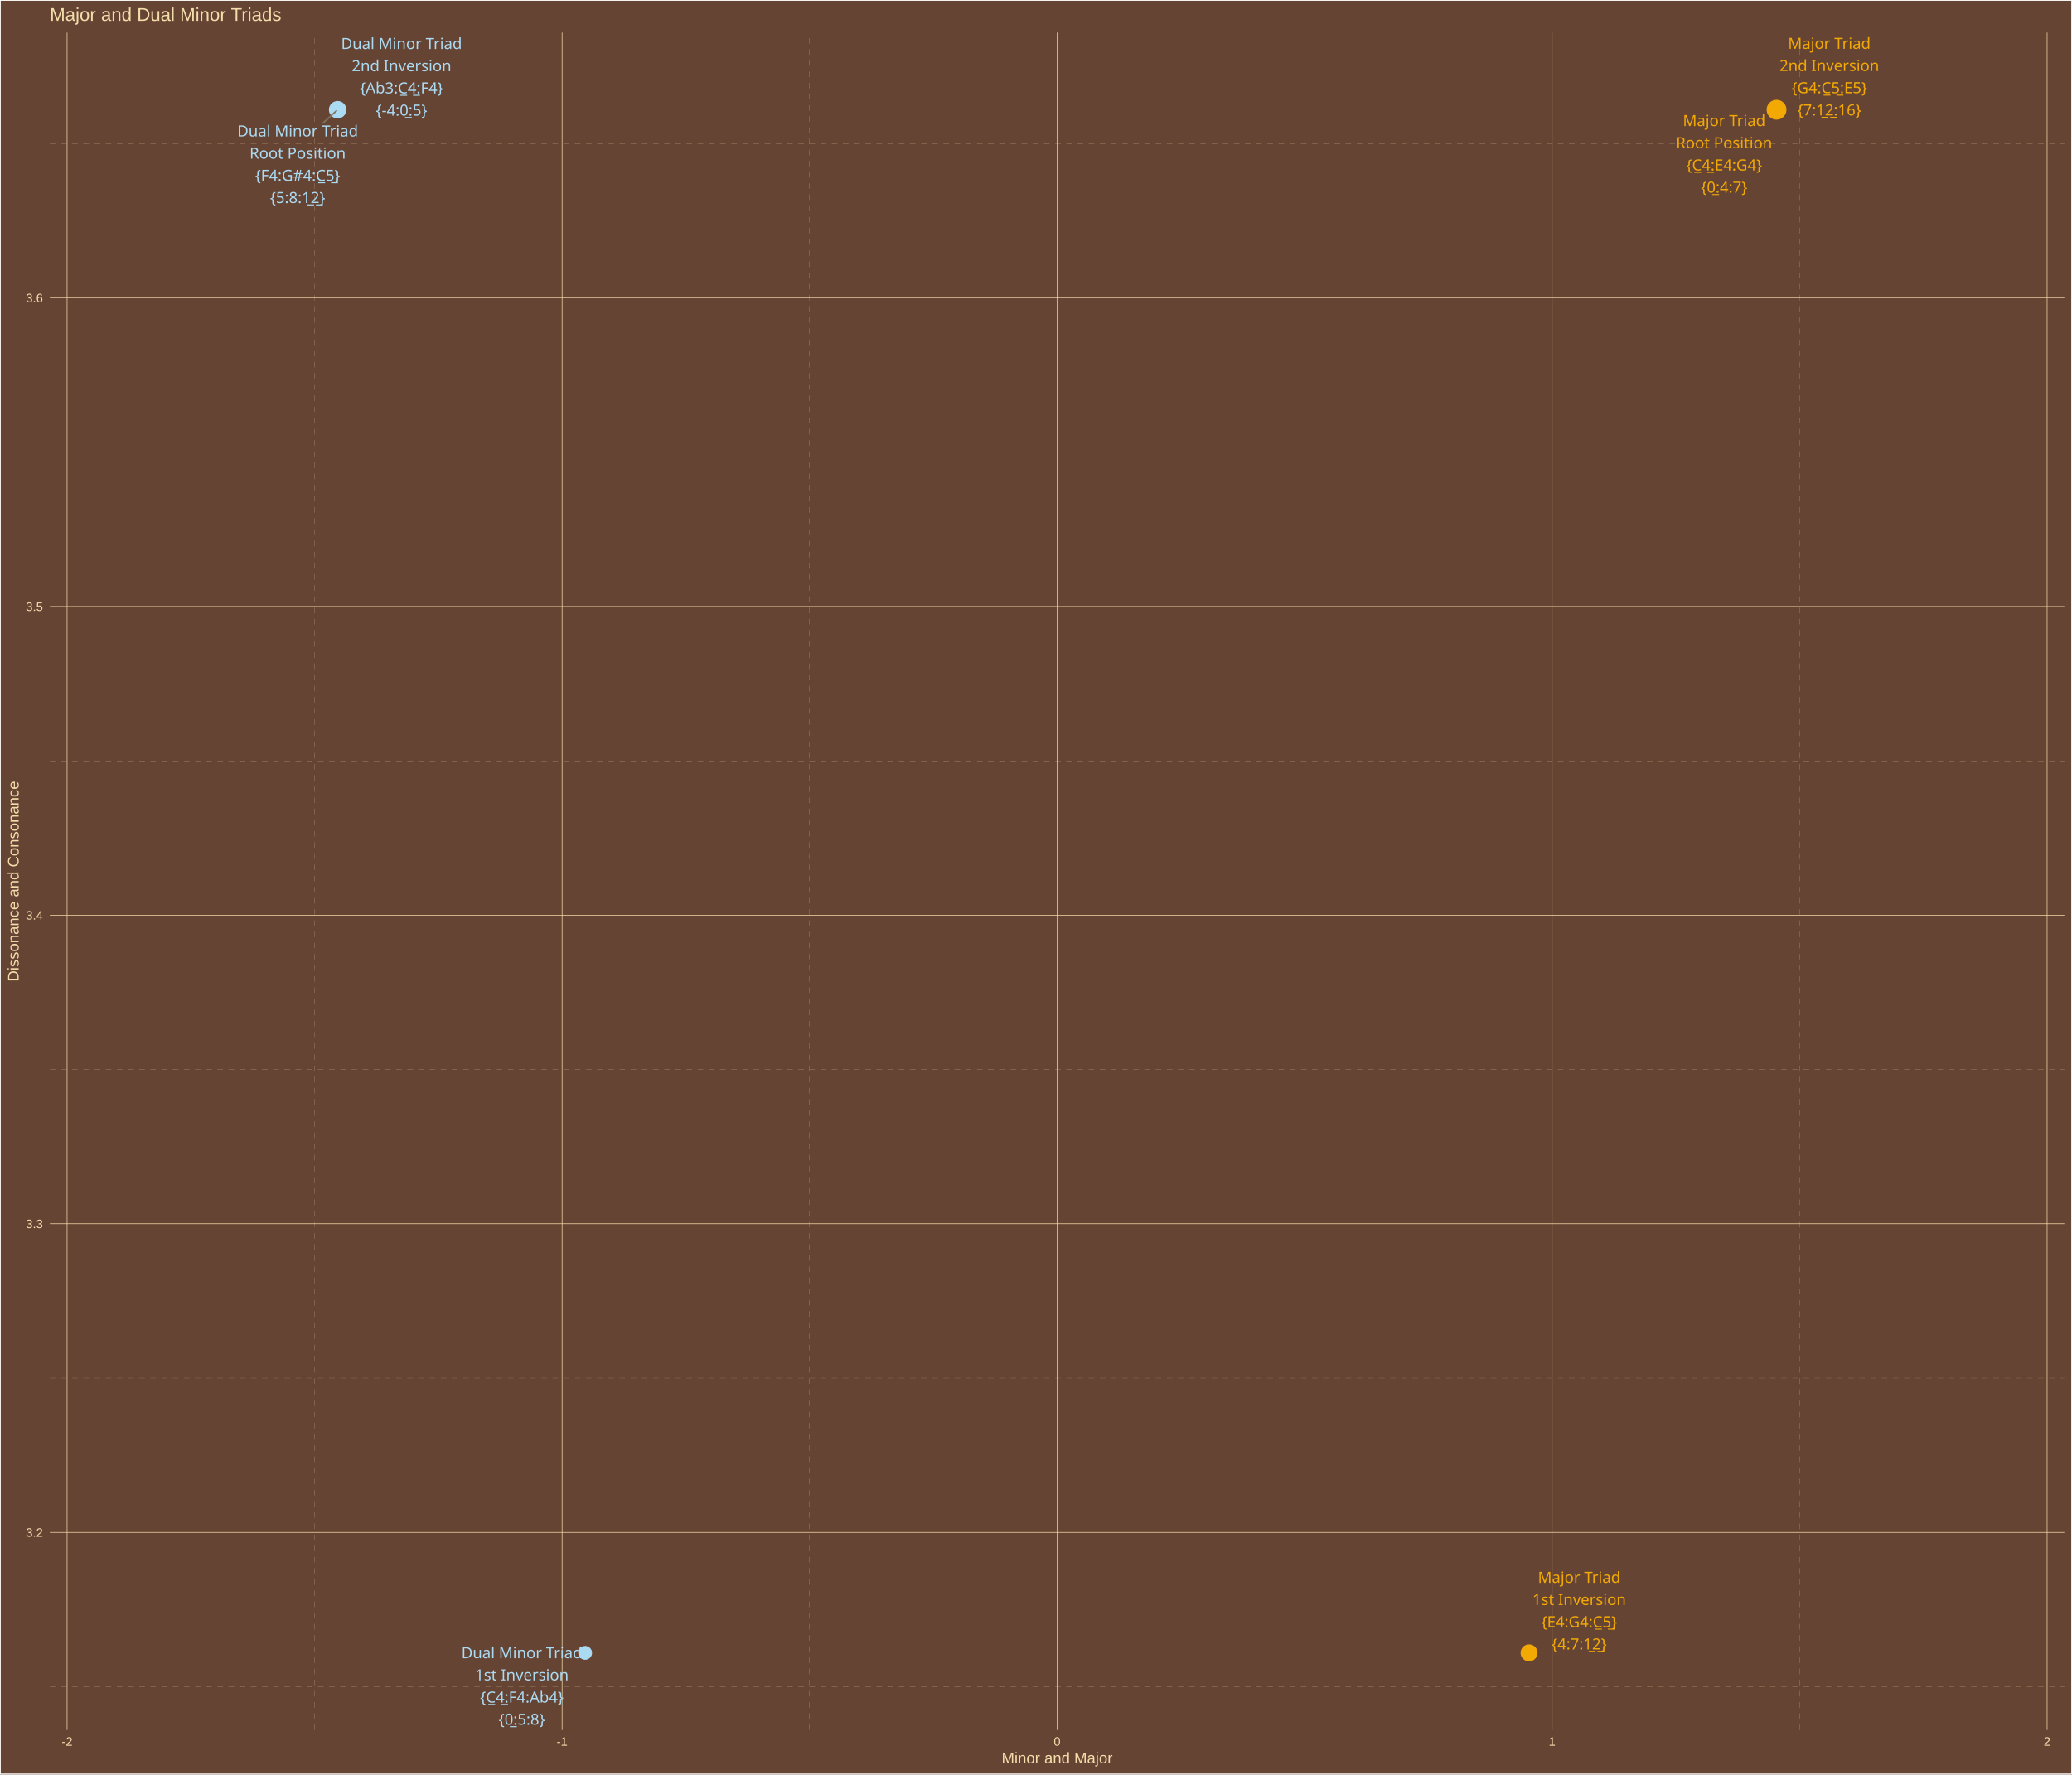
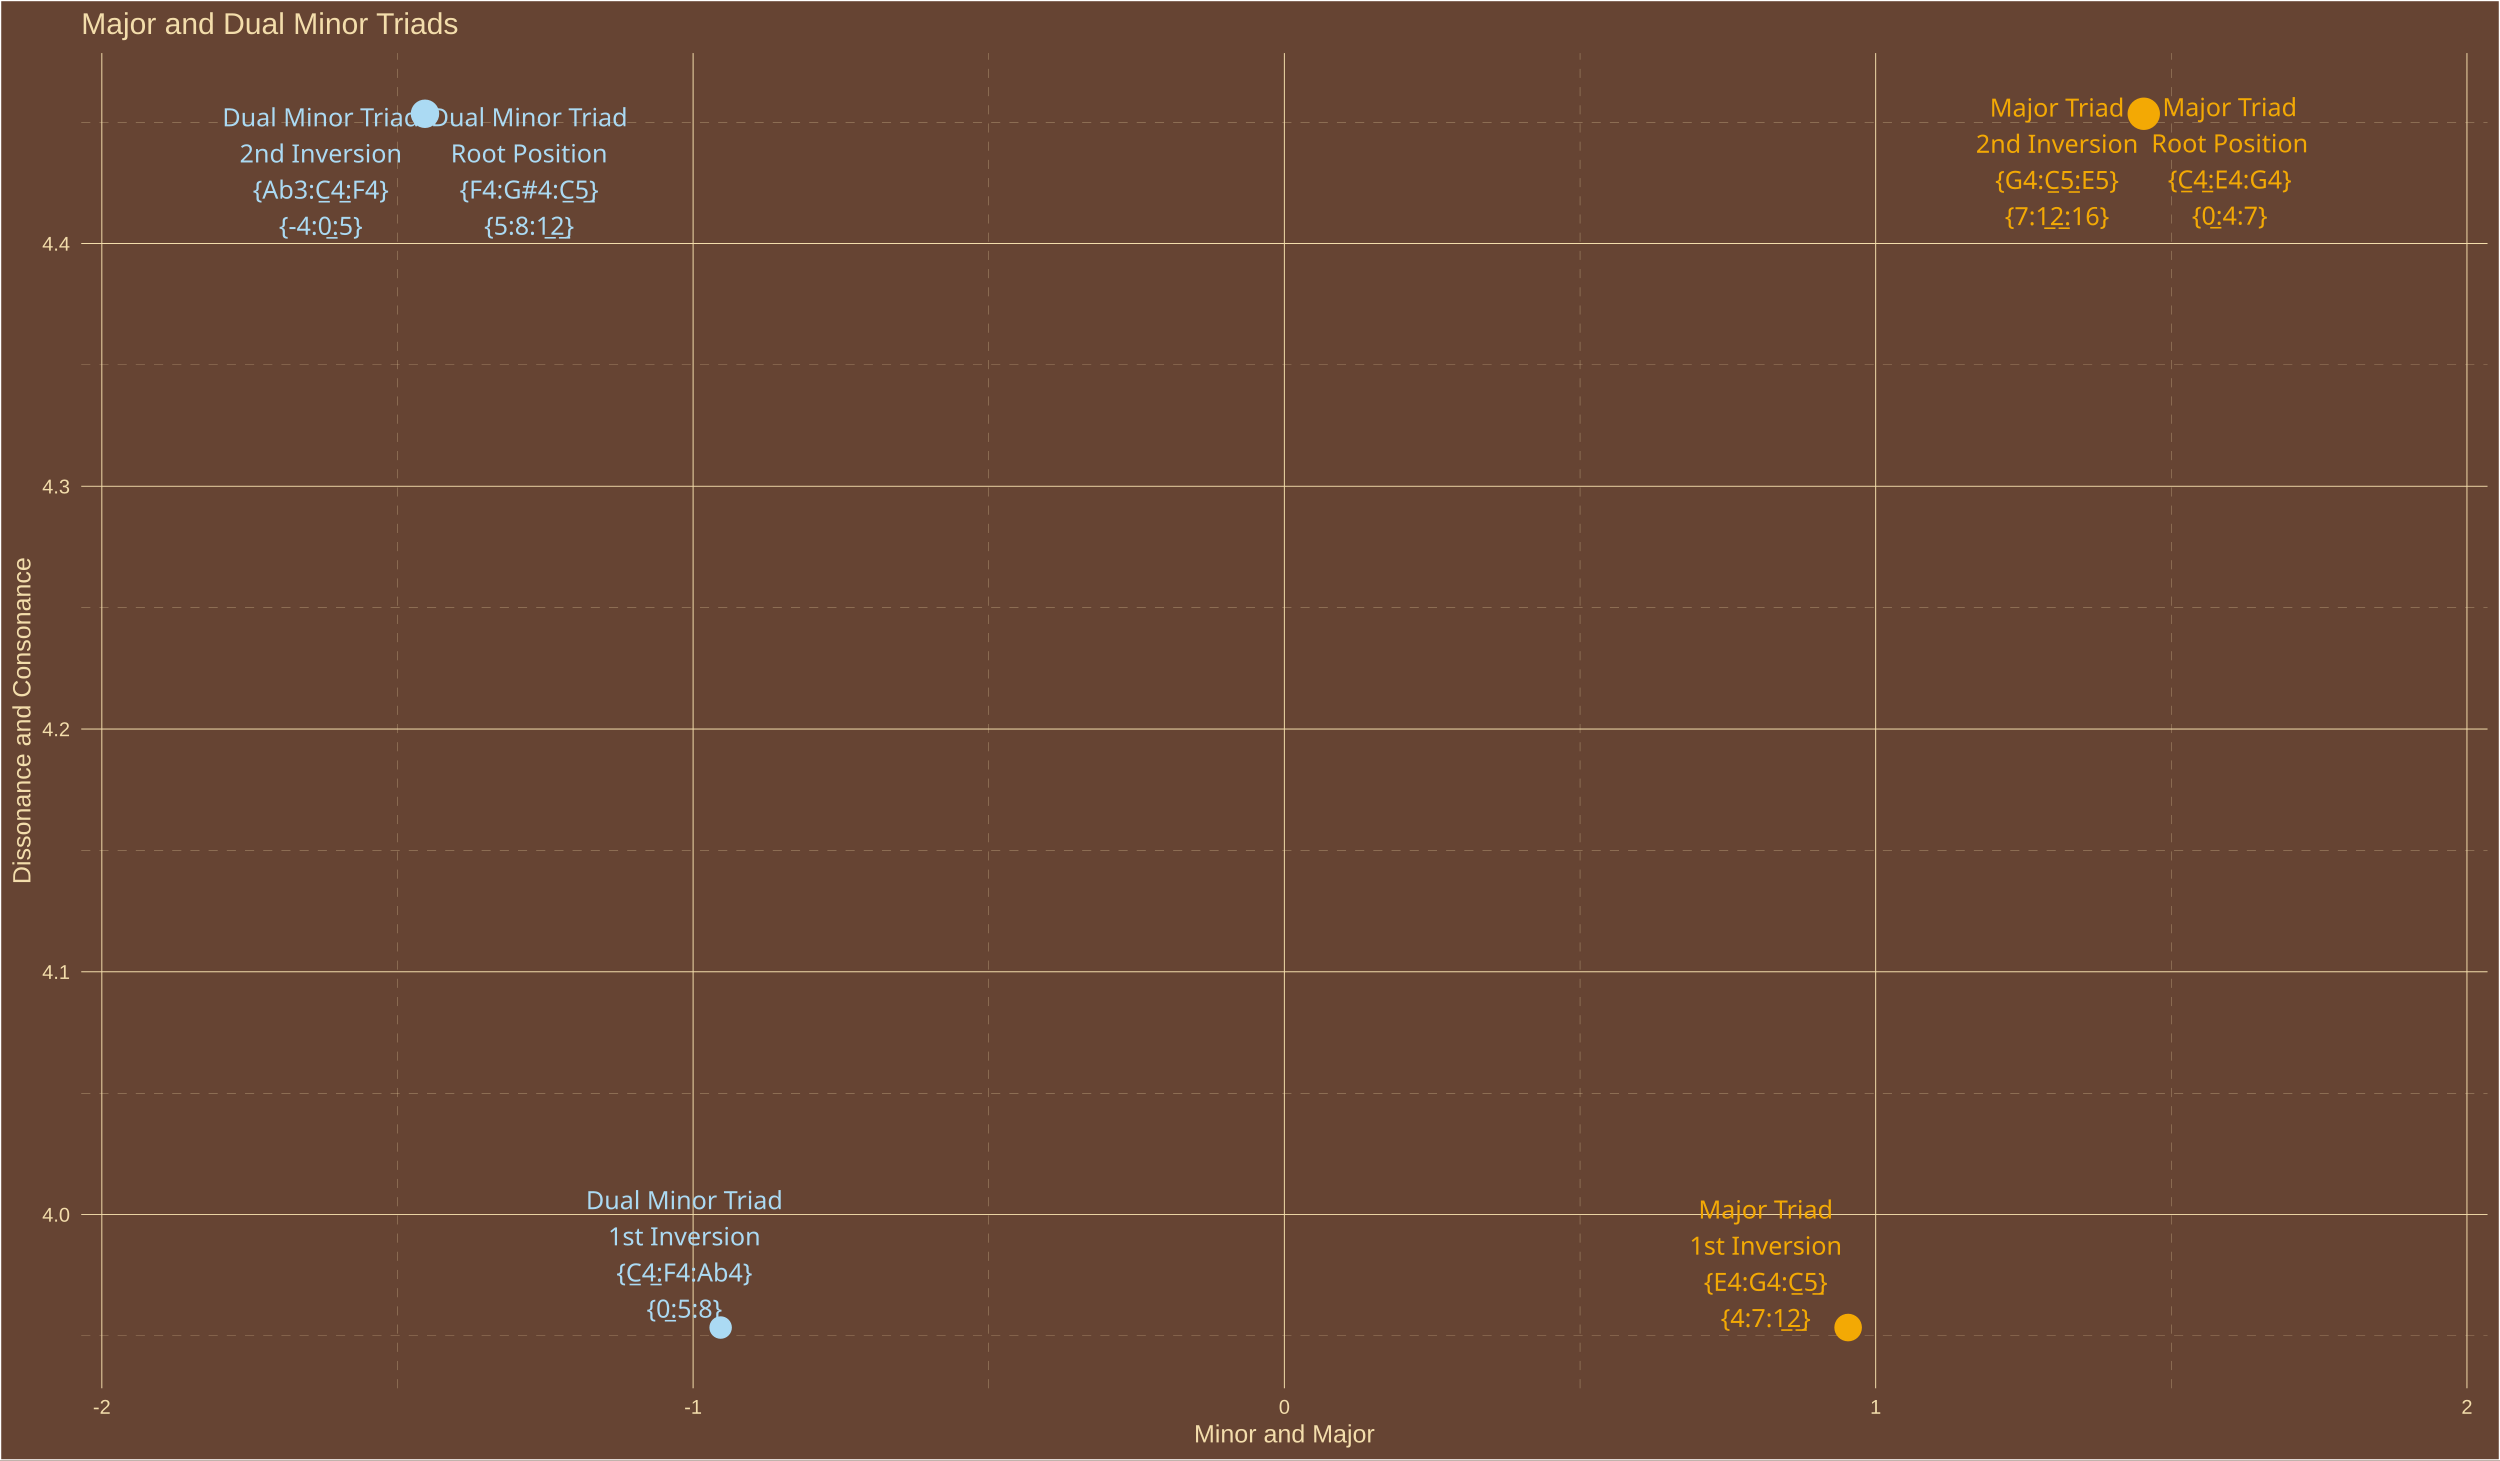
- <svg xmlns="http://www.w3.org/2000/svg" class="svglite" width="1484.00pt" height="1271.00pt" viewBox="0 0 1484.00 1271.00">
+ <svg xmlns="http://www.w3.org/2000/svg" class="svglite" width="1099.00pt" height="642.00pt" viewBox="0 0 1099.00 642.00">
  <defs>
    <style type="text/css">
    .svglite line, .svglite polyline, .svglite polygon, .svglite path, .svglite rect, .svglite circle {
      fill: none;
      stroke: #000000;
      stroke-linecap: round;
      stroke-linejoin: round;
      stroke-miterlimit: 10.00;
    }
    .svglite text {
      white-space: pre;
    }
  </style>
  </defs>
  <rect width="100%" height="100%" style="stroke: none; fill: #664433;" />
  <defs>
-     <clipPath id="cpMC4wMHwxNDg0LjAwfDAuMDB8MTI3MS4wMA==">
-       <rect x="0.00" y="0.00" width="1484.00" height="1271.00" />
+     <clipPath id="cpMC4wMHwxMDk5LjAwfDAuMDB8NjQyLjAw">
+       <rect x="0.00" y="0.00" width="1099.00" height="642.00" />
    </clipPath>
  </defs>
-   <g clip-path="url(#cpMC4wMHwxNDg0LjAwfDAuMDB8MTI3MS4wMA==)">
-     <rect x="0.00" y="0.00" width="1484.00" height="1271.00" style="stroke-width: 1.07; stroke: #FFFFFF; fill: #664433;" />
+   <g clip-path="url(#cpMC4wMHwxMDk5LjAwfDAuMDB8NjQyLjAw)">
+     <rect x="0.00" y="0.00" width="1099.00" height="642.00" style="stroke-width: 1.07; stroke: #FFFFFF; fill: #664433;" />
  </g>
  <defs>
-     <clipPath id="cpMzUuNzF8MTQ3OC41MnwyMy4zNHwxMjM5LjI3">
-       <rect x="35.71" y="23.34" width="1442.81" height="1215.93" />
+     <clipPath id="cpMzUuNzF8MTA5My41MnwyMy4zNHw2MTAuMjc=">
+       <rect x="35.71" y="23.34" width="1057.81" height="586.93" />
    </clipPath>
  </defs>
-   <g clip-path="url(#cpMzUuNzF8MTQ3OC41MnwyMy4zNHwxMjM5LjI3)">
-     <rect x="35.71" y="23.34" width="1442.81" height="1215.93" style="stroke-width: 1.07; stroke: none; fill: #664433;" />
-     <polyline points="35.71,1208.24 1478.52,1208.24 " style="stroke-width: 0.11; stroke: #F3DDAB; stroke-dasharray: 4.00,4.00; stroke-linecap: butt;" />
-     <polyline points="35.71,987.16 1478.52,987.16 " style="stroke-width: 0.11; stroke: #F3DDAB; stroke-dasharray: 4.00,4.00; stroke-linecap: butt;" />
-     <polyline points="35.71,766.08 1478.52,766.08 " style="stroke-width: 0.11; stroke: #F3DDAB; stroke-dasharray: 4.00,4.00; stroke-linecap: butt;" />
-     <polyline points="35.71,545.00 1478.52,545.00 " style="stroke-width: 0.11; stroke: #F3DDAB; stroke-dasharray: 4.00,4.00; stroke-linecap: butt;" />
-     <polyline points="35.71,323.92 1478.52,323.92 " style="stroke-width: 0.11; stroke: #F3DDAB; stroke-dasharray: 4.00,4.00; stroke-linecap: butt;" />
-     <polyline points="35.71,102.84 1478.52,102.84 " style="stroke-width: 0.11; stroke: #F3DDAB; stroke-dasharray: 4.00,4.00; stroke-linecap: butt;" />
-     <polyline points="225.32,1239.27 225.32,23.34 " style="stroke-width: 0.11; stroke: #F3DDAB; stroke-dasharray: 4.00,4.00; stroke-linecap: butt;" />
-     <polyline points="579.85,1239.27 579.85,23.34 " style="stroke-width: 0.11; stroke: #F3DDAB; stroke-dasharray: 4.00,4.00; stroke-linecap: butt;" />
-     <polyline points="934.38,1239.27 934.38,23.34 " style="stroke-width: 0.11; stroke: #F3DDAB; stroke-dasharray: 4.00,4.00; stroke-linecap: butt;" />
-     <polyline points="1288.91,1239.27 1288.91,23.34 " style="stroke-width: 0.11; stroke: #F3DDAB; stroke-dasharray: 4.00,4.00; stroke-linecap: butt;" />
-     <polyline points="35.71,1097.70 1478.52,1097.70 " style="stroke-width: 0.43; stroke: #F3DDAB; stroke-linecap: butt;" />
-     <polyline points="35.71,876.62 1478.52,876.62 " style="stroke-width: 0.43; stroke: #F3DDAB; stroke-linecap: butt;" />
-     <polyline points="35.71,655.54 1478.52,655.54 " style="stroke-width: 0.43; stroke: #F3DDAB; stroke-linecap: butt;" />
-     <polyline points="35.71,434.46 1478.52,434.46 " style="stroke-width: 0.43; stroke: #F3DDAB; stroke-linecap: butt;" />
-     <polyline points="35.71,213.38 1478.52,213.38 " style="stroke-width: 0.43; stroke: #F3DDAB; stroke-linecap: butt;" />
-     <polyline points="48.05,1239.27 48.05,23.34 " style="stroke-width: 0.43; stroke: #F3DDAB; stroke-linecap: butt;" />
-     <polyline points="402.58,1239.27 402.58,23.34 " style="stroke-width: 0.43; stroke: #F3DDAB; stroke-linecap: butt;" />
-     <polyline points="757.11,1239.27 757.11,23.34 " style="stroke-width: 0.43; stroke: #F3DDAB; stroke-linecap: butt;" />
-     <polyline points="1111.64,1239.27 1111.64,23.34 " style="stroke-width: 0.43; stroke: #F3DDAB; stroke-linecap: butt;" />
-     <polyline points="1466.17,1239.27 1466.17,23.34 " style="stroke-width: 0.43; stroke: #F3DDAB; stroke-linecap: butt;" />
-     <circle cx="1272.40" cy="78.61" r="1.95" style="stroke-width: 0.71; stroke: #F3A904; fill: #F3A904;" />
-     <circle cx="1095.14" cy="1184.00" r="1.95" style="stroke-width: 0.71; stroke: #F3A904; fill: #F3A904;" />
-     <circle cx="1272.40" cy="78.61" r="1.95" style="stroke-width: 0.71; stroke: #F3A904; fill: #F3A904;" />
-     <circle cx="241.82" cy="78.61" r="1.95" style="stroke-width: 0.71; stroke: #ABDAF3; fill: #ABDAF3;" />
-     <circle cx="419.09" cy="1184.00" r="1.95" style="stroke-width: 0.71; stroke: #ABDAF3; fill: #ABDAF3;" />
-     <circle cx="241.82" cy="78.61" r="1.95" style="stroke-width: 0.71; stroke: #ABDAF3; fill: #ABDAF3;" />
-     <circle cx="1272.40" cy="78.61" r="4.31" style="stroke-width: 0.71; stroke: #F3A904; fill: #F3A904;" />
-     <circle cx="1095.14" cy="1184.00" r="5.71" style="stroke-width: 0.71; stroke: #F3A904; fill: #F3A904;" />
-     <circle cx="1272.40" cy="78.61" r="6.76" style="stroke-width: 0.71; stroke: #F3A904; fill: #F3A904;" />
-     <circle cx="241.82" cy="78.61" r="5.90" style="stroke-width: 0.71; stroke: #ABDAF3; fill: #ABDAF3;" />
-     <circle cx="419.09" cy="1184.00" r="4.59" style="stroke-width: 0.71; stroke: #ABDAF3; fill: #ABDAF3;" />
-     <circle cx="241.82" cy="78.61" r="1.42" style="stroke-width: 0.71; stroke: #ABDAF3; fill: #ABDAF3;" />
-     <line x1="231.38" y1="88.05" x2="240.97" y2="79.38" style="stroke-width: 1.07; stroke: #7F745A;" />
-     <text x="1234.86" y="90.32" text-anchor="middle" style="font-size: 11.04px;fill: #F3A904; font-family: &quot;Arial Unicode MS&quot;;" textLength="55.77px" lengthAdjust="spacingAndGlyphs">Major Triad</text>
-     <text x="1234.86" y="106.21" text-anchor="middle" style="font-size: 11.04px;fill: #F3A904; font-family: &quot;Arial Unicode MS&quot;;" textLength="65.61px" lengthAdjust="spacingAndGlyphs">Root Position</text>
-     <text x="1234.86" y="122.11" text-anchor="middle" style="font-size: 11.04px;fill: #F3A904; font-family: &quot;Arial Unicode MS&quot;;" textLength="55.81px" lengthAdjust="spacingAndGlyphs">{C̲4̲:E4:G4}</text>
-     <text x="1234.86" y="138.01" text-anchor="middle" style="font-size: 11.04px;fill: #F3A904; font-family: &quot;Arial Unicode MS&quot;;" textLength="31.91px" lengthAdjust="spacingAndGlyphs">{0̲:4:7}</text>
-     <text x="1131.03" y="1133.86" text-anchor="middle" style="font-size: 11.04px;fill: #F3A904; font-family: &quot;Arial Unicode MS&quot;;" textLength="55.77px" lengthAdjust="spacingAndGlyphs">Major Triad</text>
-     <text x="1131.03" y="1149.76" text-anchor="middle" style="font-size: 11.04px;fill: #F3A904; font-family: &quot;Arial Unicode MS&quot;;" textLength="62.54px" lengthAdjust="spacingAndGlyphs">1st Inversion</text>
-     <text x="1131.03" y="1165.65" text-anchor="middle" style="font-size: 11.04px;fill: #F3A904; font-family: &quot;Arial Unicode MS&quot;;" textLength="55.81px" lengthAdjust="spacingAndGlyphs">{E4:G4:C̲5̲}</text>
-     <text x="1131.03" y="1181.55" text-anchor="middle" style="font-size: 11.04px;fill: #F3A904; font-family: &quot;Arial Unicode MS&quot;;" textLength="38.04px" lengthAdjust="spacingAndGlyphs">{4:7:1̲2̲}</text>
-     <text x="1310.19" y="34.99" text-anchor="middle" style="font-size: 11.04px;fill: #F3A904; font-family: &quot;Arial Unicode MS&quot;;" textLength="55.77px" lengthAdjust="spacingAndGlyphs">Major Triad</text>
-     <text x="1310.19" y="50.89" text-anchor="middle" style="font-size: 11.04px;fill: #F3A904; font-family: &quot;Arial Unicode MS&quot;;" textLength="66.23px" lengthAdjust="spacingAndGlyphs">2nd Inversion</text>
-     <text x="1310.19" y="66.79" text-anchor="middle" style="font-size: 11.04px;fill: #F3A904; font-family: &quot;Arial Unicode MS&quot;;" textLength="55.81px" lengthAdjust="spacingAndGlyphs">{G4:C̲5̲:E5}</text>
-     <text x="1310.19" y="82.68" text-anchor="middle" style="font-size: 11.04px;fill: #F3A904; font-family: &quot;Arial Unicode MS&quot;;" textLength="44.18px" lengthAdjust="spacingAndGlyphs">{7:1̲2̲:16}</text>
-     <text x="213.18" y="97.75" text-anchor="middle" style="font-size: 11.04px;fill: #ABDAF3; font-family: &quot;Arial Unicode MS&quot;;" textLength="81.52px" lengthAdjust="spacingAndGlyphs">Dual Minor Triad</text>
-     <text x="213.18" y="113.65" text-anchor="middle" style="font-size: 11.04px;fill: #ABDAF3; font-family: &quot;Arial Unicode MS&quot;;" textLength="65.61px" lengthAdjust="spacingAndGlyphs">Root Position</text>
-     <text x="213.18" y="129.55" text-anchor="middle" style="font-size: 11.04px;fill: #ABDAF3; font-family: &quot;Arial Unicode MS&quot;;" textLength="61.33px" lengthAdjust="spacingAndGlyphs">{F4:G#4:C̲5̲}</text>
-     <text x="213.18" y="145.44" text-anchor="middle" style="font-size: 11.04px;fill: #ABDAF3; font-family: &quot;Arial Unicode MS&quot;;" textLength="38.04px" lengthAdjust="spacingAndGlyphs">{5:8:1̲2̲}</text>
-     <text x="373.76" y="1187.82" text-anchor="middle" style="font-size: 11.04px;fill: #ABDAF3; font-family: &quot;Arial Unicode MS&quot;;" textLength="81.52px" lengthAdjust="spacingAndGlyphs">Dual Minor Triad</text>
-     <text x="373.76" y="1203.72" text-anchor="middle" style="font-size: 11.04px;fill: #ABDAF3; font-family: &quot;Arial Unicode MS&quot;;" textLength="62.54px" lengthAdjust="spacingAndGlyphs">1st Inversion</text>
-     <text x="373.76" y="1219.62" text-anchor="middle" style="font-size: 11.04px;fill: #ABDAF3; font-family: &quot;Arial Unicode MS&quot;;" textLength="60.11px" lengthAdjust="spacingAndGlyphs">{C̲4̲:F4:Ab4}</text>
-     <text x="373.76" y="1235.52" text-anchor="middle" style="font-size: 11.04px;fill: #ABDAF3; font-family: &quot;Arial Unicode MS&quot;;" textLength="31.91px" lengthAdjust="spacingAndGlyphs">{0̲:5:8}</text>
-     <text x="287.59" y="35.12" text-anchor="middle" style="font-size: 11.04px;fill: #ABDAF3; font-family: &quot;Arial Unicode MS&quot;;" textLength="81.52px" lengthAdjust="spacingAndGlyphs">Dual Minor Triad</text>
-     <text x="287.59" y="51.02" text-anchor="middle" style="font-size: 11.04px;fill: #ABDAF3; font-family: &quot;Arial Unicode MS&quot;;" textLength="66.23px" lengthAdjust="spacingAndGlyphs">2nd Inversion</text>
-     <text x="287.59" y="66.92" text-anchor="middle" style="font-size: 11.04px;fill: #ABDAF3; font-family: &quot;Arial Unicode MS&quot;;" textLength="60.11px" lengthAdjust="spacingAndGlyphs">{Ab3:C̲4̲:F4}</text>
-     <text x="287.59" y="82.82" text-anchor="middle" style="font-size: 11.04px;fill: #ABDAF3; font-family: &quot;Arial Unicode MS&quot;;" textLength="35.58px" lengthAdjust="spacingAndGlyphs">{-4:0̲:5}</text>
+   <g clip-path="url(#cpMzUuNzF8MTA5My41MnwyMy4zNHw2MTAuMjc=)">
+     <rect x="35.71" y="23.34" width="1057.81" height="586.93" style="stroke-width: 1.07; stroke: none; fill: #664433;" />
+     <polyline points="35.71,587.26 1093.52,587.26 " style="stroke-width: 0.11; stroke: #F3DDAB; stroke-dasharray: 4.00,4.00; stroke-linecap: butt;" />
+     <polyline points="35.71,480.55 1093.52,480.55 " style="stroke-width: 0.11; stroke: #F3DDAB; stroke-dasharray: 4.00,4.00; stroke-linecap: butt;" />
+     <polyline points="35.71,373.83 1093.52,373.83 " style="stroke-width: 0.11; stroke: #F3DDAB; stroke-dasharray: 4.00,4.00; stroke-linecap: butt;" />
+     <polyline points="35.71,267.12 1093.52,267.12 " style="stroke-width: 0.11; stroke: #F3DDAB; stroke-dasharray: 4.00,4.00; stroke-linecap: butt;" />
+     <polyline points="35.71,160.41 1093.52,160.41 " style="stroke-width: 0.11; stroke: #F3DDAB; stroke-dasharray: 4.00,4.00; stroke-linecap: butt;" />
+     <polyline points="35.71,53.69 1093.52,53.69 " style="stroke-width: 0.11; stroke: #F3DDAB; stroke-dasharray: 4.00,4.00; stroke-linecap: butt;" />
+     <polyline points="174.72,610.27 174.72,23.34 " style="stroke-width: 0.11; stroke: #F3DDAB; stroke-dasharray: 4.00,4.00; stroke-linecap: butt;" />
+     <polyline points="434.65,610.27 434.65,23.34 " style="stroke-width: 0.11; stroke: #F3DDAB; stroke-dasharray: 4.00,4.00; stroke-linecap: butt;" />
+     <polyline points="694.58,610.27 694.58,23.34 " style="stroke-width: 0.11; stroke: #F3DDAB; stroke-dasharray: 4.00,4.00; stroke-linecap: butt;" />
+     <polyline points="954.51,610.27 954.51,23.34 " style="stroke-width: 0.11; stroke: #F3DDAB; stroke-dasharray: 4.00,4.00; stroke-linecap: butt;" />
+     <polyline points="35.71,533.91 1093.52,533.91 " style="stroke-width: 0.43; stroke: #F3DDAB; stroke-linecap: butt;" />
+     <polyline points="35.71,427.19 1093.52,427.19 " style="stroke-width: 0.43; stroke: #F3DDAB; stroke-linecap: butt;" />
+     <polyline points="35.71,320.48 1093.52,320.48 " style="stroke-width: 0.43; stroke: #F3DDAB; stroke-linecap: butt;" />
+     <polyline points="35.71,213.76 1093.52,213.76 " style="stroke-width: 0.43; stroke: #F3DDAB; stroke-linecap: butt;" />
+     <polyline points="35.71,107.05 1093.52,107.05 " style="stroke-width: 0.43; stroke: #F3DDAB; stroke-linecap: butt;" />
+     <polyline points="44.76,610.27 44.76,23.34 " style="stroke-width: 0.43; stroke: #F3DDAB; stroke-linecap: butt;" />
+     <polyline points="304.69,610.27 304.69,23.34 " style="stroke-width: 0.43; stroke: #F3DDAB; stroke-linecap: butt;" />
+     <polyline points="564.61,610.27 564.61,23.34 " style="stroke-width: 0.43; stroke: #F3DDAB; stroke-linecap: butt;" />
+     <polyline points="824.54,610.27 824.54,23.34 " style="stroke-width: 0.43; stroke: #F3DDAB; stroke-linecap: butt;" />
+     <polyline points="1084.47,610.27 1084.47,23.34 " style="stroke-width: 0.43; stroke: #F3DDAB; stroke-linecap: butt;" />
+     <circle cx="942.40" cy="50.01" r="1.95" style="stroke-width: 0.71; stroke: #F3A904; fill: #F3A904;" />
+     <circle cx="812.44" cy="583.59" r="1.95" style="stroke-width: 0.71; stroke: #F3A904; fill: #F3A904;" />
+     <circle cx="942.40" cy="50.01" r="1.95" style="stroke-width: 0.71; stroke: #F3A904; fill: #F3A904;" />
+     <circle cx="186.82" cy="50.01" r="1.95" style="stroke-width: 0.71; stroke: #ABDAF3; fill: #ABDAF3;" />
+     <circle cx="316.79" cy="583.59" r="1.95" style="stroke-width: 0.71; stroke: #ABDAF3; fill: #ABDAF3;" />
+     <circle cx="186.82" cy="50.01" r="1.95" style="stroke-width: 0.71; stroke: #ABDAF3; fill: #ABDAF3;" />
+     <circle cx="942.40" cy="50.01" r="4.31" style="stroke-width: 0.71; stroke: #F3A904; fill: #F3A904;" />
+     <circle cx="812.44" cy="583.59" r="5.71" style="stroke-width: 0.71; stroke: #F3A904; fill: #F3A904;" />
+     <circle cx="942.40" cy="50.01" r="6.76" style="stroke-width: 0.71; stroke: #F3A904; fill: #F3A904;" />
+     <circle cx="186.82" cy="50.01" r="5.90" style="stroke-width: 0.71; stroke: #ABDAF3; fill: #ABDAF3;" />
+     <circle cx="316.79" cy="583.59" r="4.59" style="stroke-width: 0.71; stroke: #ABDAF3; fill: #ABDAF3;" />
+     <circle cx="186.82" cy="50.01" r="1.42" style="stroke-width: 0.71; stroke: #ABDAF3; fill: #ABDAF3;" />
+     <text x="980.19" y="51.06" text-anchor="middle" style="font-size: 11.04px;fill: #F3A904; font-family: &quot;Arial Unicode MS&quot;;" textLength="55.77px" lengthAdjust="spacingAndGlyphs">Major Triad</text>
+     <text x="980.19" y="66.96" text-anchor="middle" style="font-size: 11.04px;fill: #F3A904; font-family: &quot;Arial Unicode MS&quot;;" textLength="65.61px" lengthAdjust="spacingAndGlyphs">Root Position</text>
+     <text x="980.19" y="82.85" text-anchor="middle" style="font-size: 11.04px;fill: #F3A904; font-family: &quot;Arial Unicode MS&quot;;" textLength="55.81px" lengthAdjust="spacingAndGlyphs">{C̲4̲:E4:G4}</text>
+     <text x="980.19" y="98.75" text-anchor="middle" style="font-size: 11.04px;fill: #F3A904; font-family: &quot;Arial Unicode MS&quot;;" textLength="31.91px" lengthAdjust="spacingAndGlyphs">{0̲:4:7}</text>
+     <text x="776.21" y="535.66" text-anchor="middle" style="font-size: 11.04px;fill: #F3A904; font-family: &quot;Arial Unicode MS&quot;;" textLength="55.77px" lengthAdjust="spacingAndGlyphs">Major Triad</text>
+     <text x="776.21" y="551.56" text-anchor="middle" style="font-size: 11.04px;fill: #F3A904; font-family: &quot;Arial Unicode MS&quot;;" textLength="62.54px" lengthAdjust="spacingAndGlyphs">1st Inversion</text>
+     <text x="776.21" y="567.46" text-anchor="middle" style="font-size: 11.04px;fill: #F3A904; font-family: &quot;Arial Unicode MS&quot;;" textLength="55.81px" lengthAdjust="spacingAndGlyphs">{E4:G4:C̲5̲}</text>
+     <text x="776.21" y="583.35" text-anchor="middle" style="font-size: 11.04px;fill: #F3A904; font-family: &quot;Arial Unicode MS&quot;;" textLength="38.04px" lengthAdjust="spacingAndGlyphs">{4:7:1̲2̲}</text>
+     <text x="904.27" y="51.26" text-anchor="middle" style="font-size: 11.04px;fill: #F3A904; font-family: &quot;Arial Unicode MS&quot;;" textLength="55.77px" lengthAdjust="spacingAndGlyphs">Major Triad</text>
+     <text x="904.27" y="67.16" text-anchor="middle" style="font-size: 11.04px;fill: #F3A904; font-family: &quot;Arial Unicode MS&quot;;" textLength="66.23px" lengthAdjust="spacingAndGlyphs">2nd Inversion</text>
+     <text x="904.27" y="83.06" text-anchor="middle" style="font-size: 11.04px;fill: #F3A904; font-family: &quot;Arial Unicode MS&quot;;" textLength="55.81px" lengthAdjust="spacingAndGlyphs">{G4:C̲5̲:E5}</text>
+     <text x="904.27" y="98.96" text-anchor="middle" style="font-size: 11.04px;fill: #F3A904; font-family: &quot;Arial Unicode MS&quot;;" textLength="44.18px" lengthAdjust="spacingAndGlyphs">{7:1̲2̲:16}</text>
+     <text x="232.59" y="55.50" text-anchor="middle" style="font-size: 11.04px;fill: #ABDAF3; font-family: &quot;Arial Unicode MS&quot;;" textLength="81.52px" lengthAdjust="spacingAndGlyphs">Dual Minor Triad</text>
+     <text x="232.59" y="71.39" text-anchor="middle" style="font-size: 11.04px;fill: #ABDAF3; font-family: &quot;Arial Unicode MS&quot;;" textLength="65.61px" lengthAdjust="spacingAndGlyphs">Root Position</text>
+     <text x="232.59" y="87.29" text-anchor="middle" style="font-size: 11.04px;fill: #ABDAF3; font-family: &quot;Arial Unicode MS&quot;;" textLength="61.33px" lengthAdjust="spacingAndGlyphs">{F4:G#4:C̲5̲}</text>
+     <text x="232.59" y="103.19" text-anchor="middle" style="font-size: 11.04px;fill: #ABDAF3; font-family: &quot;Arial Unicode MS&quot;;" textLength="38.04px" lengthAdjust="spacingAndGlyphs">{5:8:1̲2̲}</text>
+     <text x="300.84" y="531.55" text-anchor="middle" style="font-size: 11.04px;fill: #ABDAF3; font-family: &quot;Arial Unicode MS&quot;;" textLength="81.52px" lengthAdjust="spacingAndGlyphs">Dual Minor Triad</text>
+     <text x="300.84" y="547.45" text-anchor="middle" style="font-size: 11.04px;fill: #ABDAF3; font-family: &quot;Arial Unicode MS&quot;;" textLength="62.54px" lengthAdjust="spacingAndGlyphs">1st Inversion</text>
+     <text x="300.84" y="563.34" text-anchor="middle" style="font-size: 11.04px;fill: #ABDAF3; font-family: &quot;Arial Unicode MS&quot;;" textLength="60.11px" lengthAdjust="spacingAndGlyphs">{C̲4̲:F4:Ab4}</text>
+     <text x="300.84" y="579.24" text-anchor="middle" style="font-size: 11.04px;fill: #ABDAF3; font-family: &quot;Arial Unicode MS&quot;;" textLength="31.91px" lengthAdjust="spacingAndGlyphs">{0̲:5:8}</text>
+     <text x="141.01" y="55.53" text-anchor="middle" style="font-size: 11.04px;fill: #ABDAF3; font-family: &quot;Arial Unicode MS&quot;;" textLength="81.52px" lengthAdjust="spacingAndGlyphs">Dual Minor Triad</text>
+     <text x="141.01" y="71.43" text-anchor="middle" style="font-size: 11.04px;fill: #ABDAF3; font-family: &quot;Arial Unicode MS&quot;;" textLength="66.23px" lengthAdjust="spacingAndGlyphs">2nd Inversion</text>
+     <text x="141.01" y="87.32" text-anchor="middle" style="font-size: 11.04px;fill: #ABDAF3; font-family: &quot;Arial Unicode MS&quot;;" textLength="60.11px" lengthAdjust="spacingAndGlyphs">{Ab3:C̲4̲:F4}</text>
+     <text x="141.01" y="103.22" text-anchor="middle" style="font-size: 11.04px;fill: #ABDAF3; font-family: &quot;Arial Unicode MS&quot;;" textLength="35.58px" lengthAdjust="spacingAndGlyphs">{-4:0̲:5}</text>
  </g>
-   <g clip-path="url(#cpMC4wMHwxNDg0LjAwfDAuMDB8MTI3MS4wMA==)">
-     <text x="30.78" y="1100.85" text-anchor="end" style="font-size: 8.80px;fill: #F3DDAB; font-family: &quot;Arial&quot;;" textLength="12.23px" lengthAdjust="spacingAndGlyphs">3.2</text>
-     <text x="30.78" y="879.77" text-anchor="end" style="font-size: 8.80px;fill: #F3DDAB; font-family: &quot;Arial&quot;;" textLength="12.23px" lengthAdjust="spacingAndGlyphs">3.3</text>
-     <text x="30.78" y="658.69" text-anchor="end" style="font-size: 8.80px;fill: #F3DDAB; font-family: &quot;Arial&quot;;" textLength="12.23px" lengthAdjust="spacingAndGlyphs">3.4</text>
-     <text x="30.78" y="437.62" text-anchor="end" style="font-size: 8.80px;fill: #F3DDAB; font-family: &quot;Arial&quot;;" textLength="12.23px" lengthAdjust="spacingAndGlyphs">3.5</text>
-     <text x="30.78" y="216.54" text-anchor="end" style="font-size: 8.80px;fill: #F3DDAB; font-family: &quot;Arial&quot;;" textLength="12.23px" lengthAdjust="spacingAndGlyphs">3.6</text>
-     <text x="48.05" y="1250.50" text-anchor="middle" style="font-size: 8.80px;fill: #F3DDAB; font-family: &quot;Arial&quot;;" textLength="7.83px" lengthAdjust="spacingAndGlyphs">-2</text>
-     <text x="402.58" y="1250.50" text-anchor="middle" style="font-size: 8.80px;fill: #F3DDAB; font-family: &quot;Arial&quot;;" textLength="7.83px" lengthAdjust="spacingAndGlyphs">-1</text>
-     <text x="757.11" y="1250.50" text-anchor="middle" style="font-size: 8.80px;fill: #F3DDAB; font-family: &quot;Arial&quot;;" textLength="4.90px" lengthAdjust="spacingAndGlyphs">0</text>
-     <text x="1111.64" y="1250.50" text-anchor="middle" style="font-size: 8.80px;fill: #F3DDAB; font-family: &quot;Arial&quot;;" textLength="4.90px" lengthAdjust="spacingAndGlyphs">1</text>
-     <text x="1466.17" y="1250.50" text-anchor="middle" style="font-size: 8.80px;fill: #F3DDAB; font-family: &quot;Arial&quot;;" textLength="4.90px" lengthAdjust="spacingAndGlyphs">2</text>
-     <text x="757.11" y="1263.09" text-anchor="middle" style="font-size: 11.00px;fill: #F3DDAB; font-family: &quot;Arial&quot;;" textLength="79.49px" lengthAdjust="spacingAndGlyphs">Minor and Major</text>
-     <text transform="translate(13.37,631.30) rotate(-90)" text-anchor="middle" style="font-size: 11.00px;fill: #F3DDAB; font-family: &quot;Arial&quot;;" textLength="143.73px" lengthAdjust="spacingAndGlyphs">Dissonance and Consonance</text>
+   <g clip-path="url(#cpMC4wMHwxMDk5LjAwfDAuMDB8NjQyLjAw)">
+     <text x="30.78" y="537.06" text-anchor="end" style="font-size: 8.80px;fill: #F3DDAB; font-family: &quot;Arial&quot;;" textLength="12.23px" lengthAdjust="spacingAndGlyphs">4.0</text>
+     <text x="30.78" y="430.35" text-anchor="end" style="font-size: 8.80px;fill: #F3DDAB; font-family: &quot;Arial&quot;;" textLength="12.23px" lengthAdjust="spacingAndGlyphs">4.1</text>
+     <text x="30.78" y="323.63" text-anchor="end" style="font-size: 8.80px;fill: #F3DDAB; font-family: &quot;Arial&quot;;" textLength="12.23px" lengthAdjust="spacingAndGlyphs">4.2</text>
+     <text x="30.78" y="216.92" text-anchor="end" style="font-size: 8.80px;fill: #F3DDAB; font-family: &quot;Arial&quot;;" textLength="12.23px" lengthAdjust="spacingAndGlyphs">4.3</text>
+     <text x="30.78" y="110.20" text-anchor="end" style="font-size: 8.80px;fill: #F3DDAB; font-family: &quot;Arial&quot;;" textLength="12.23px" lengthAdjust="spacingAndGlyphs">4.4</text>
+     <text x="44.76" y="621.50" text-anchor="middle" style="font-size: 8.80px;fill: #F3DDAB; font-family: &quot;Arial&quot;;" textLength="7.83px" lengthAdjust="spacingAndGlyphs">-2</text>
+     <text x="304.69" y="621.50" text-anchor="middle" style="font-size: 8.80px;fill: #F3DDAB; font-family: &quot;Arial&quot;;" textLength="7.83px" lengthAdjust="spacingAndGlyphs">-1</text>
+     <text x="564.61" y="621.50" text-anchor="middle" style="font-size: 8.80px;fill: #F3DDAB; font-family: &quot;Arial&quot;;" textLength="4.90px" lengthAdjust="spacingAndGlyphs">0</text>
+     <text x="824.54" y="621.50" text-anchor="middle" style="font-size: 8.80px;fill: #F3DDAB; font-family: &quot;Arial&quot;;" textLength="4.90px" lengthAdjust="spacingAndGlyphs">1</text>
+     <text x="1084.47" y="621.50" text-anchor="middle" style="font-size: 8.80px;fill: #F3DDAB; font-family: &quot;Arial&quot;;" textLength="4.90px" lengthAdjust="spacingAndGlyphs">2</text>
+     <text x="564.61" y="634.09" text-anchor="middle" style="font-size: 11.00px;fill: #F3DDAB; font-family: &quot;Arial&quot;;" textLength="79.49px" lengthAdjust="spacingAndGlyphs">Minor and Major</text>
+     <text transform="translate(13.37,316.80) rotate(-90)" text-anchor="middle" style="font-size: 11.00px;fill: #F3DDAB; font-family: &quot;Arial&quot;;" textLength="143.73px" lengthAdjust="spacingAndGlyphs">Dissonance and Consonance</text>
    <text x="35.71" y="14.94" style="font-size: 13.20px;fill: #F3DDAB; font-family: &quot;Arial&quot;;" textLength="166.41px" lengthAdjust="spacingAndGlyphs">Major and Dual Minor Triads</text>
  </g>
</svg>
